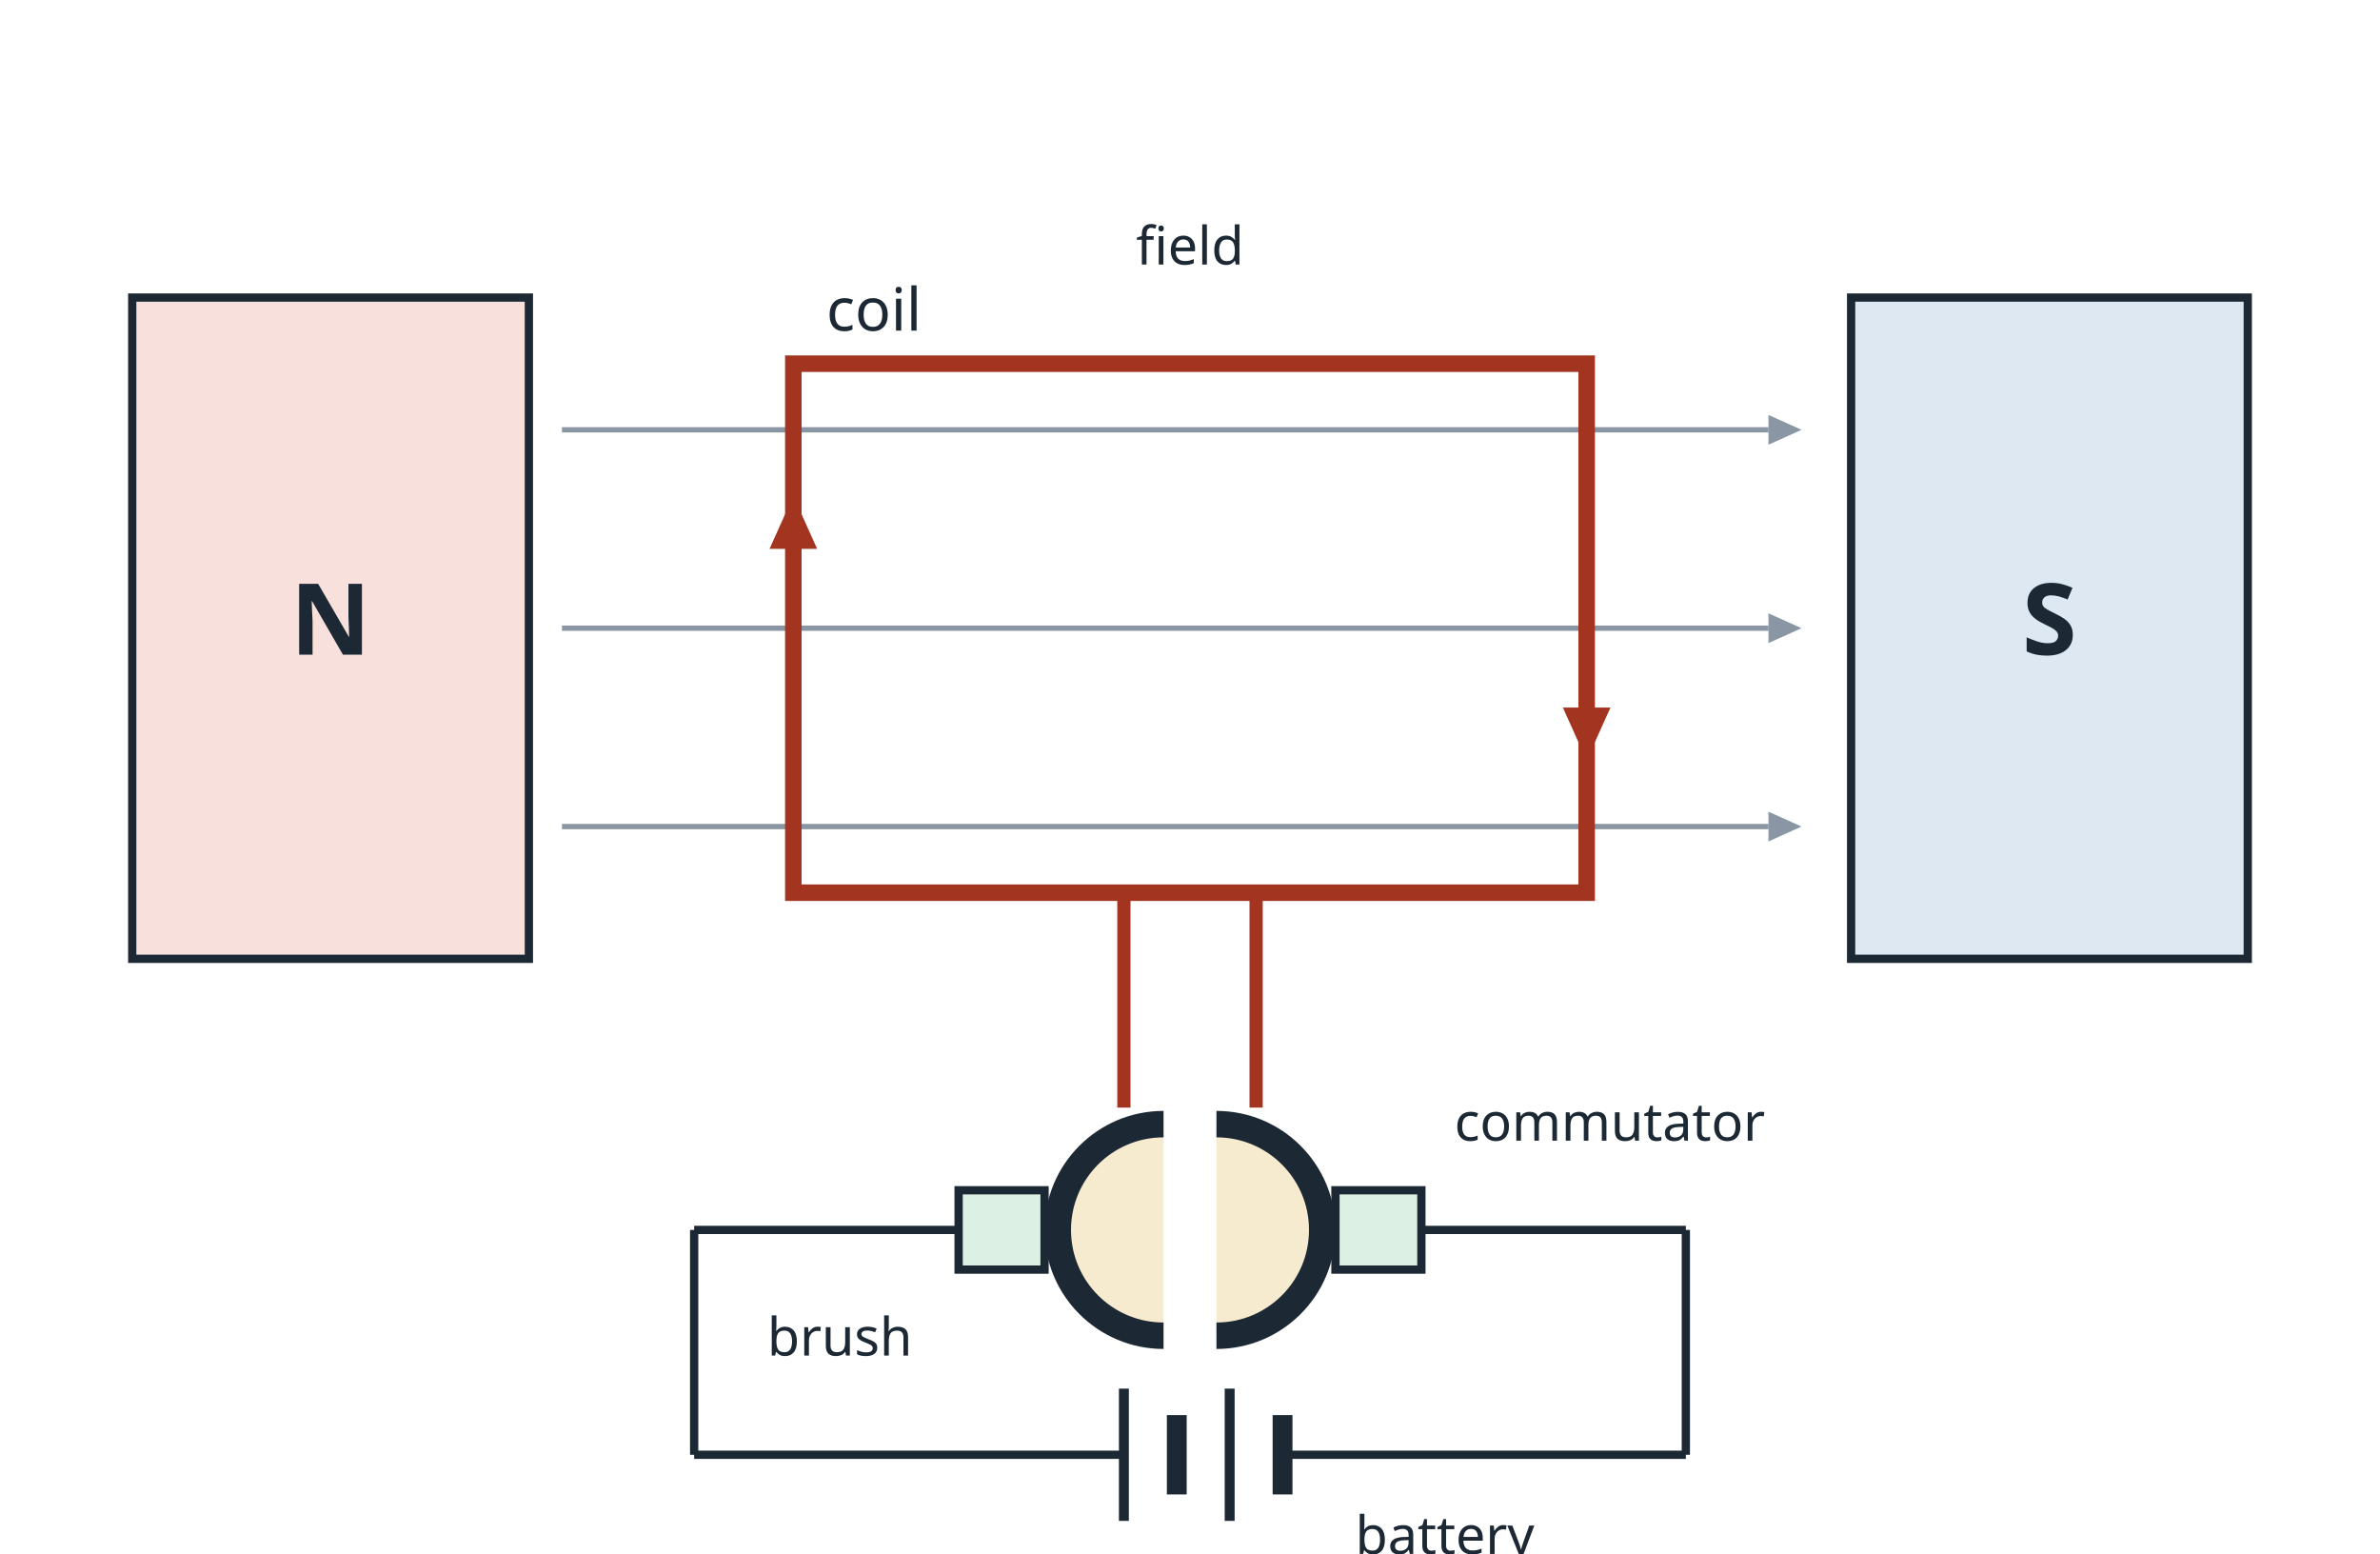
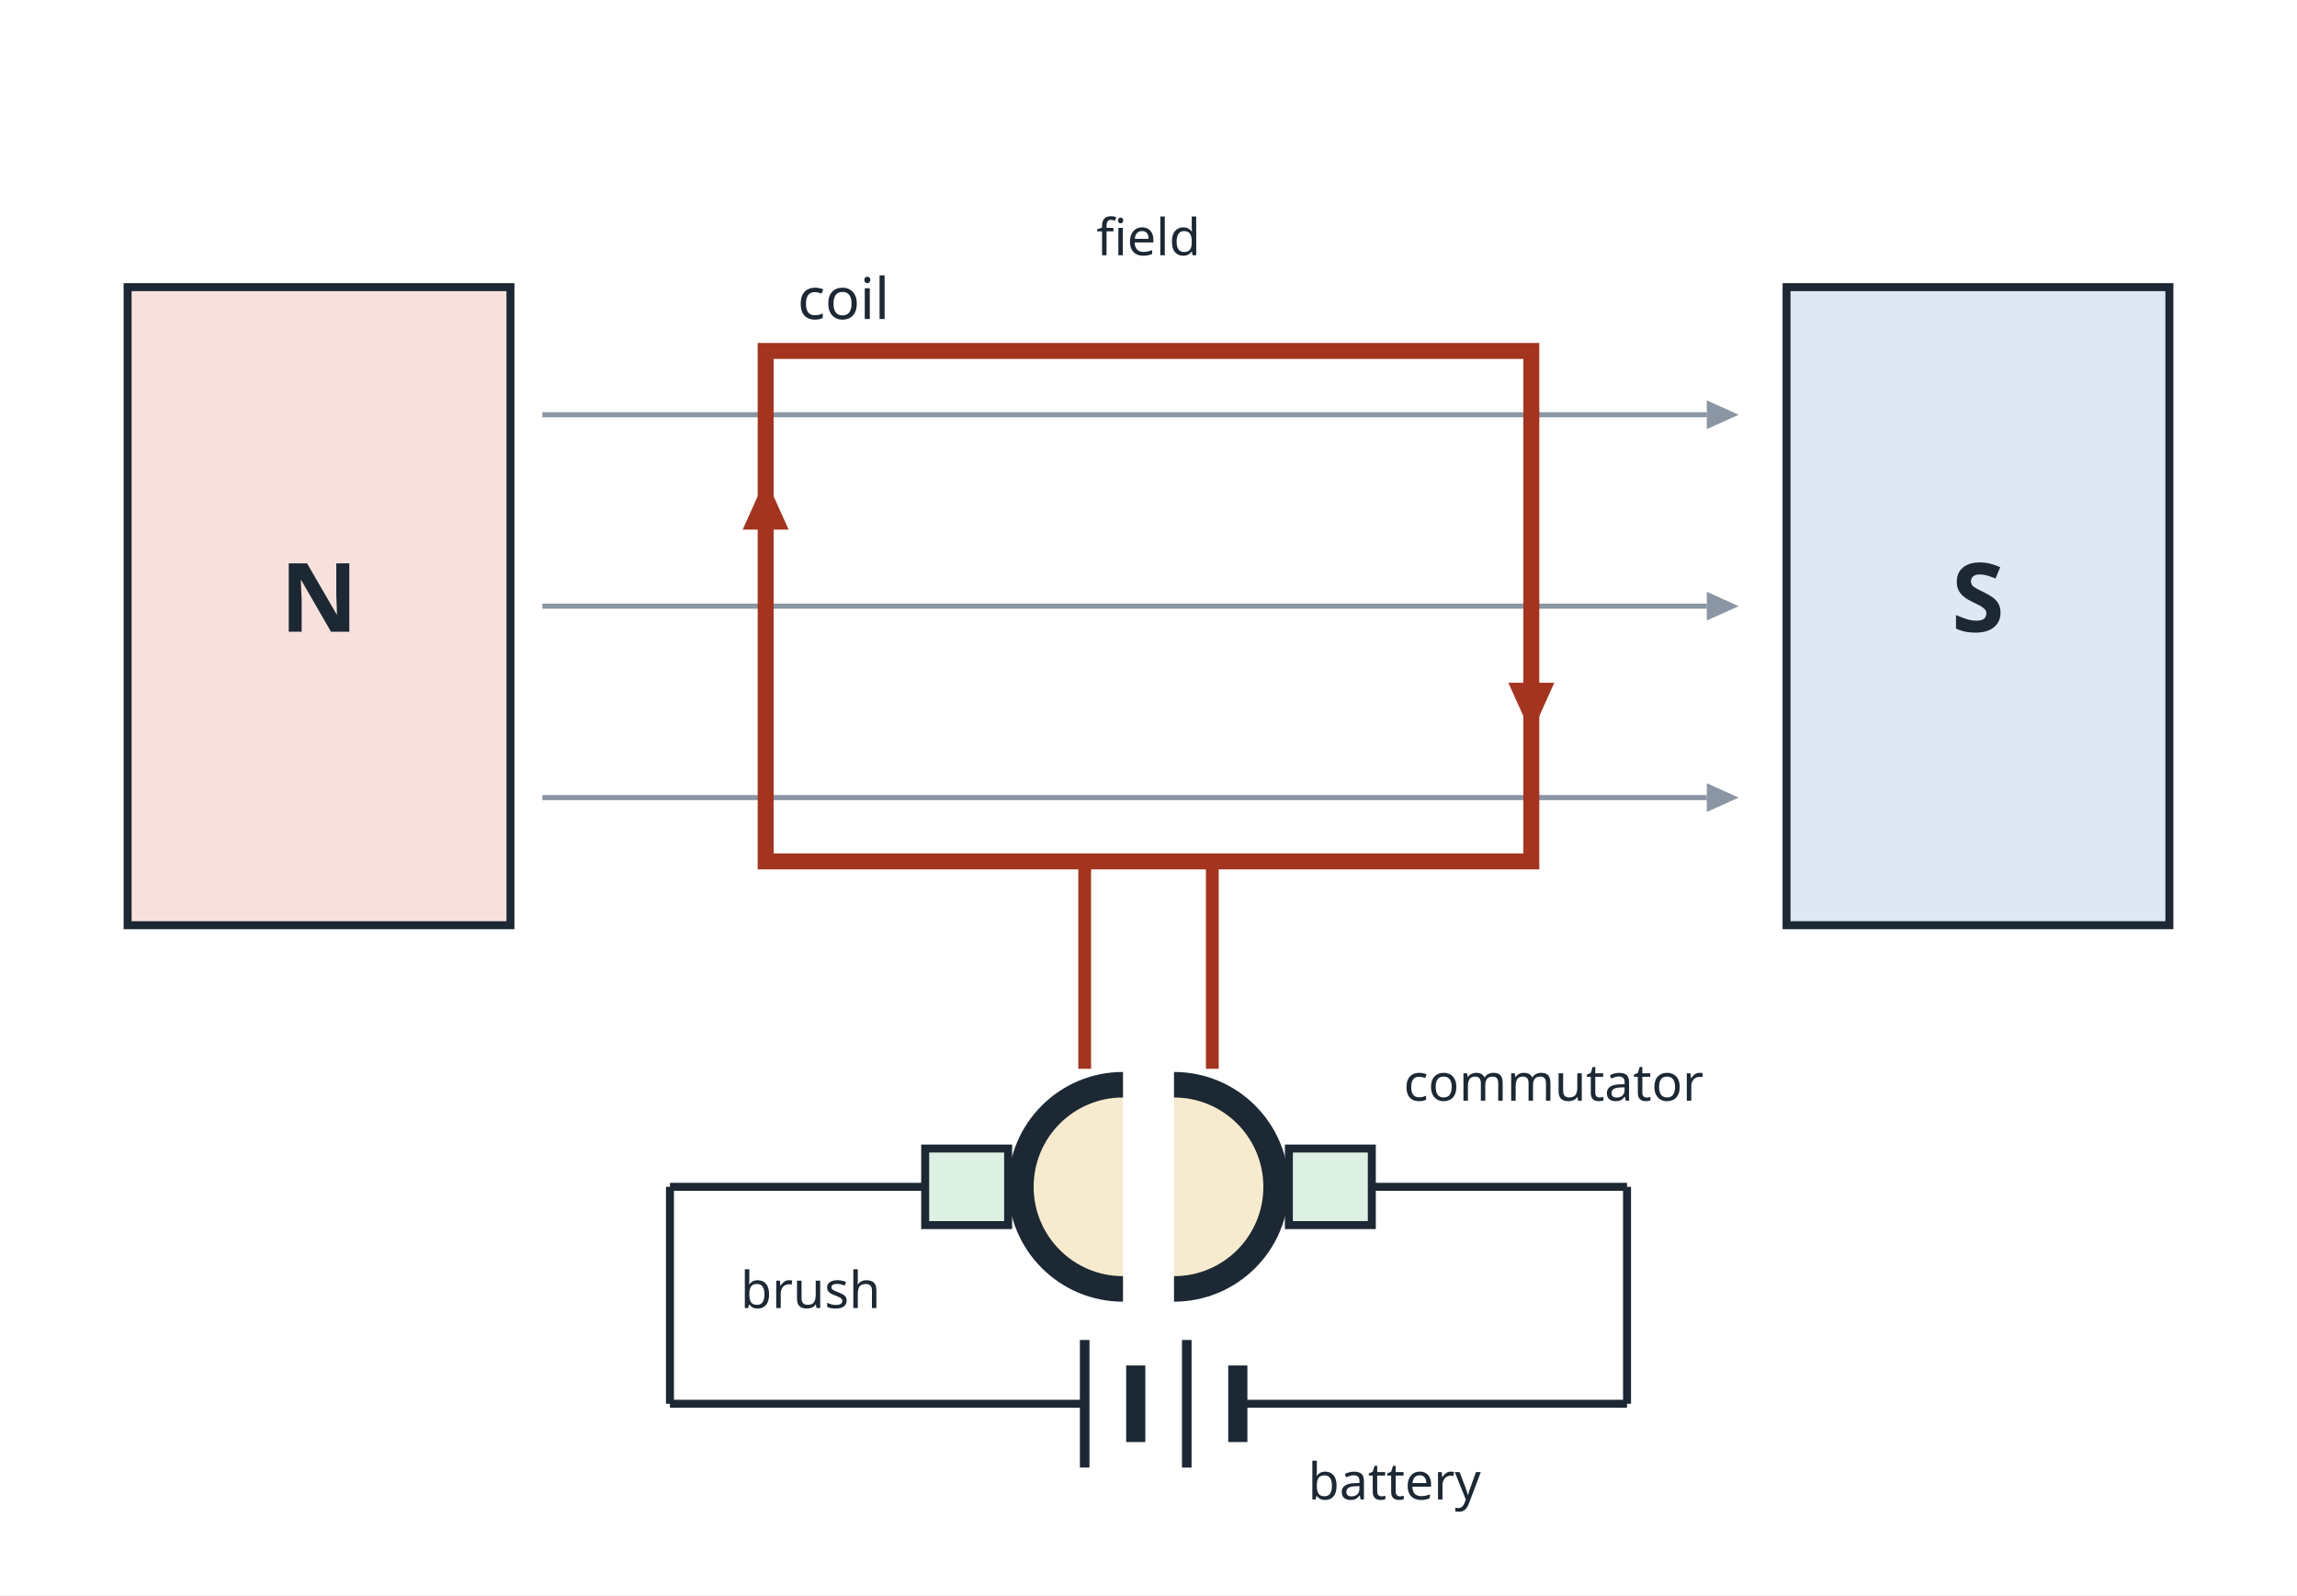
- <svg xmlns="http://www.w3.org/2000/svg" viewBox="0 0 720 470" width="720" height="470" font-family="sans-serif">
-   <rect width="720" height="470" fill="#ffffff" />
+ <svg xmlns="http://www.w3.org/2000/svg" viewBox="0 0 720 500" width="720" height="500" font-family="sans-serif">
+   <rect width="720" height="500" fill="#ffffff" />
  <rect x="40.0" y="90.0" width="120.0" height="200.0" rx="0" fill="#f8e1dc" stroke="#1c2833" stroke-width="2.5" />
  <rect x="560.0" y="90.0" width="120.0" height="200.0" rx="0" fill="#dde8f3" stroke="#1c2833" stroke-width="2.5" />
  <line x1="170.0" y1="130.0" x2="535.0" y2="130.0" stroke="#8a96a3" stroke-width="1.6" />
  <polygon points="545.0,130.0 535.0,134.5 535.0,125.5" fill="#8a96a3" />
  <line x1="170.0" y1="190.0" x2="535.0" y2="190.0" stroke="#8a96a3" stroke-width="1.6" />
  <polygon points="545.0,190.0 535.0,194.5 535.0,185.5" fill="#8a96a3" />
  <line x1="170.0" y1="250.0" x2="535.0" y2="250.0" stroke="#8a96a3" stroke-width="1.6" />
  <polygon points="545.0,250.0 535.0,254.5 535.0,245.5" fill="#8a96a3" />
  <rect x="240.0" y="110.0" width="240.0" height="160.0" rx="0" fill="none" stroke="#a3341f" stroke-width="5" />
  <line x1="240.0" y1="230.0" x2="240.0" y2="166.0" stroke="#a3341f" stroke-width="0" />
  <polygon points="240.0,150.0 247.2,166.0 232.8,166.0" fill="#a3341f" />
  <line x1="480.0" y1="150.0" x2="480.0" y2="214.0" stroke="#a3341f" stroke-width="0" />
  <polygon points="480.0,230.0 472.8,214.0 487.2,214.0" fill="#a3341f" />
  <line x1="340.0" y1="270.0" x2="340.0" y2="335.0" stroke="#a3341f" stroke-width="4" />
  <line x1="380.0" y1="270.0" x2="380.0" y2="335.0" stroke="#a3341f" stroke-width="4" />
  <path d="M 352 340 A 32 32 0 0 0 352 404" fill="#f7ebcf" stroke="#1c2833" stroke-width="8" />
  <path d="M 368 340 A 32 32 0 0 1 368 404" fill="#f7ebcf" stroke="#1c2833" stroke-width="8" />
  <rect x="290.0" y="360.0" width="26.0" height="24.0" rx="0" fill="#dcf0e3" stroke="#1c2833" stroke-width="2.5" />
  <rect x="404.0" y="360.0" width="26.0" height="24.0" rx="0" fill="#dcf0e3" stroke="#1c2833" stroke-width="2.5" />
  <line x1="290.0" y1="372.0" x2="210.0" y2="372.0" stroke="#1c2833" stroke-width="2.5" />
  <line x1="210.0" y1="372.0" x2="210.0" y2="440.0" stroke="#1c2833" stroke-width="2.5" />
  <line x1="430.0" y1="372.0" x2="510.0" y2="372.0" stroke="#1c2833" stroke-width="2.5" />
  <line x1="510.0" y1="372.0" x2="510.0" y2="440.0" stroke="#1c2833" stroke-width="2.5" />
  <line x1="210.0" y1="440.0" x2="340.0" y2="440.0" stroke="#1c2833" stroke-width="2.5" />
  <line x1="388.0" y1="440.0" x2="510.0" y2="440.0" stroke="#1c2833" stroke-width="2.5" />
  <line x1="340.0" y1="420.0" x2="340.0" y2="460.0" stroke="#1c2833" stroke-width="3" />
  <line x1="356.0" y1="428.0" x2="356.0" y2="452.0" stroke="#1c2833" stroke-width="6" />
  <line x1="372.0" y1="420.0" x2="372.0" y2="460.0" stroke="#1c2833" stroke-width="3" />
  <line x1="388.0" y1="428.0" x2="388.0" y2="452.0" stroke="#1c2833" stroke-width="6" />
  <text x="100.0" y="198.0" font-size="30" text-anchor="middle" fill="#1c2833" font-weight="bold">N</text>
  <text x="620.0" y="198.0" font-size="30" text-anchor="middle" fill="#1c2833" font-weight="bold">S</text>
  <text x="360.0" y="80.0" font-size="16" text-anchor="middle" fill="#1c2833">field</text>
  <text x="250.0" y="100.0" font-size="18" text-anchor="start" fill="#1c2833">coil</text>
  <text x="440.0" y="345.0" font-size="16" text-anchor="start" fill="#1c2833">commutator</text>
  <text x="276.0" y="410.0" font-size="16" text-anchor="end" fill="#1c2833">brush</text>
  <text x="410.0" y="470.0" font-size="16" text-anchor="start" fill="#1c2833">battery</text>
</svg>
